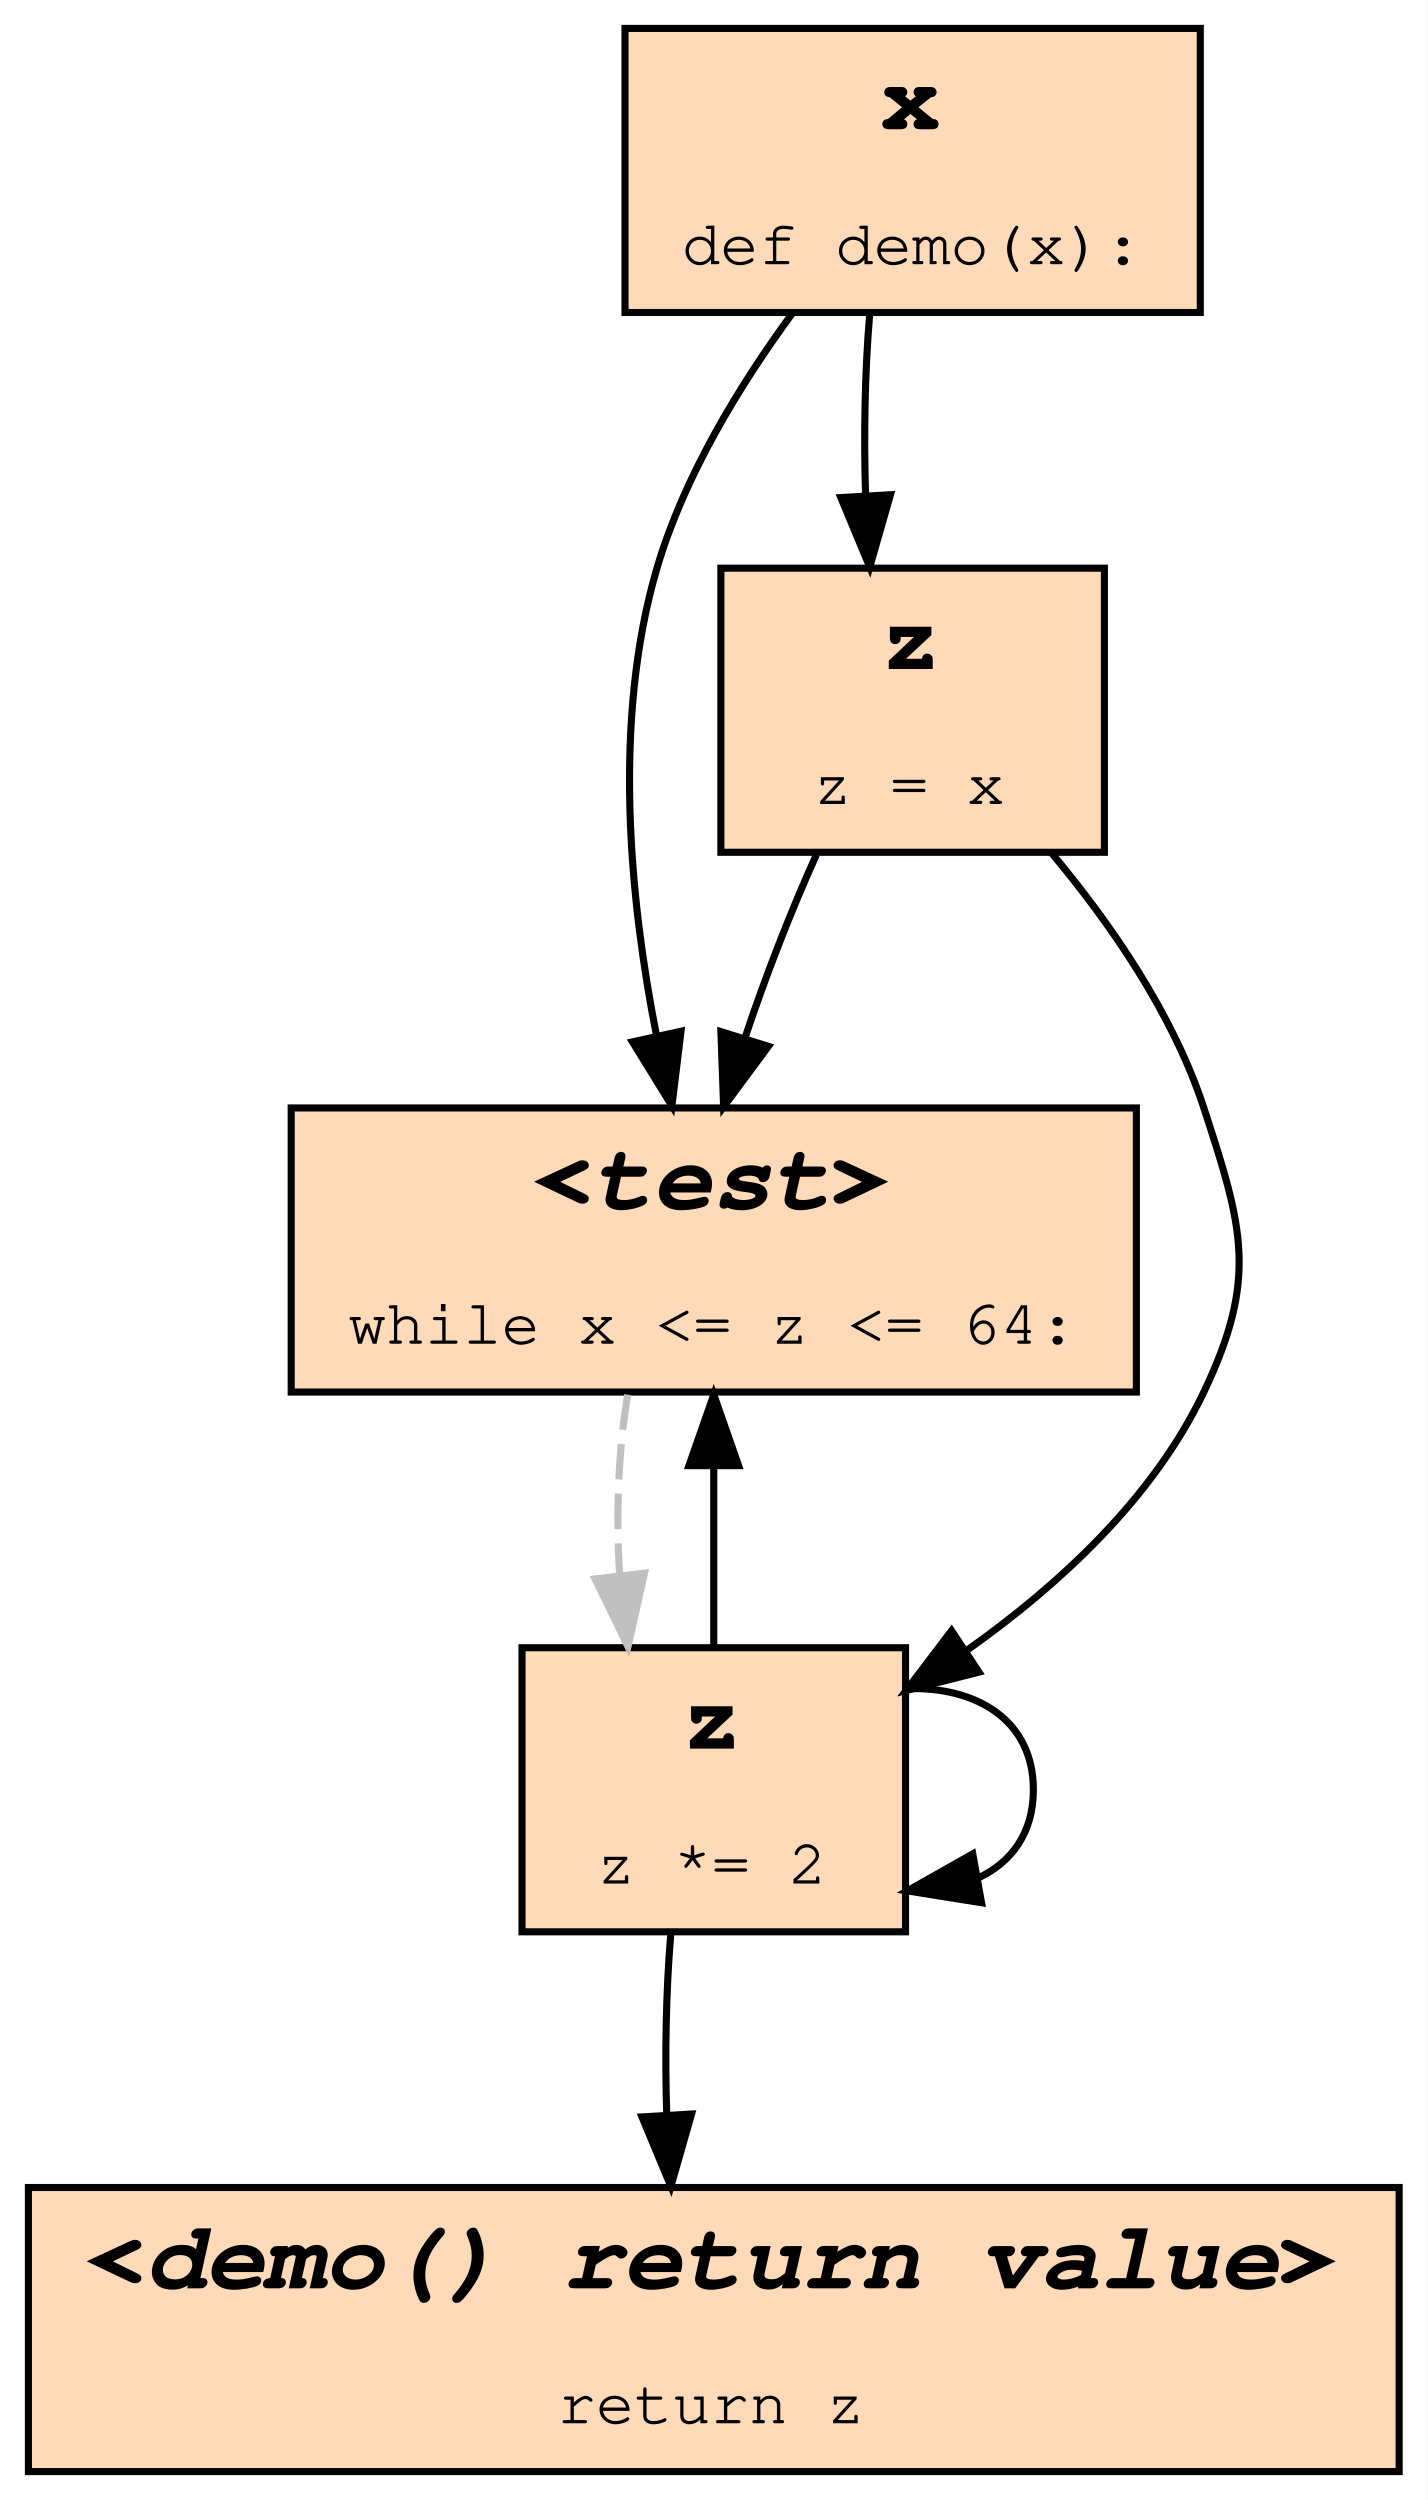
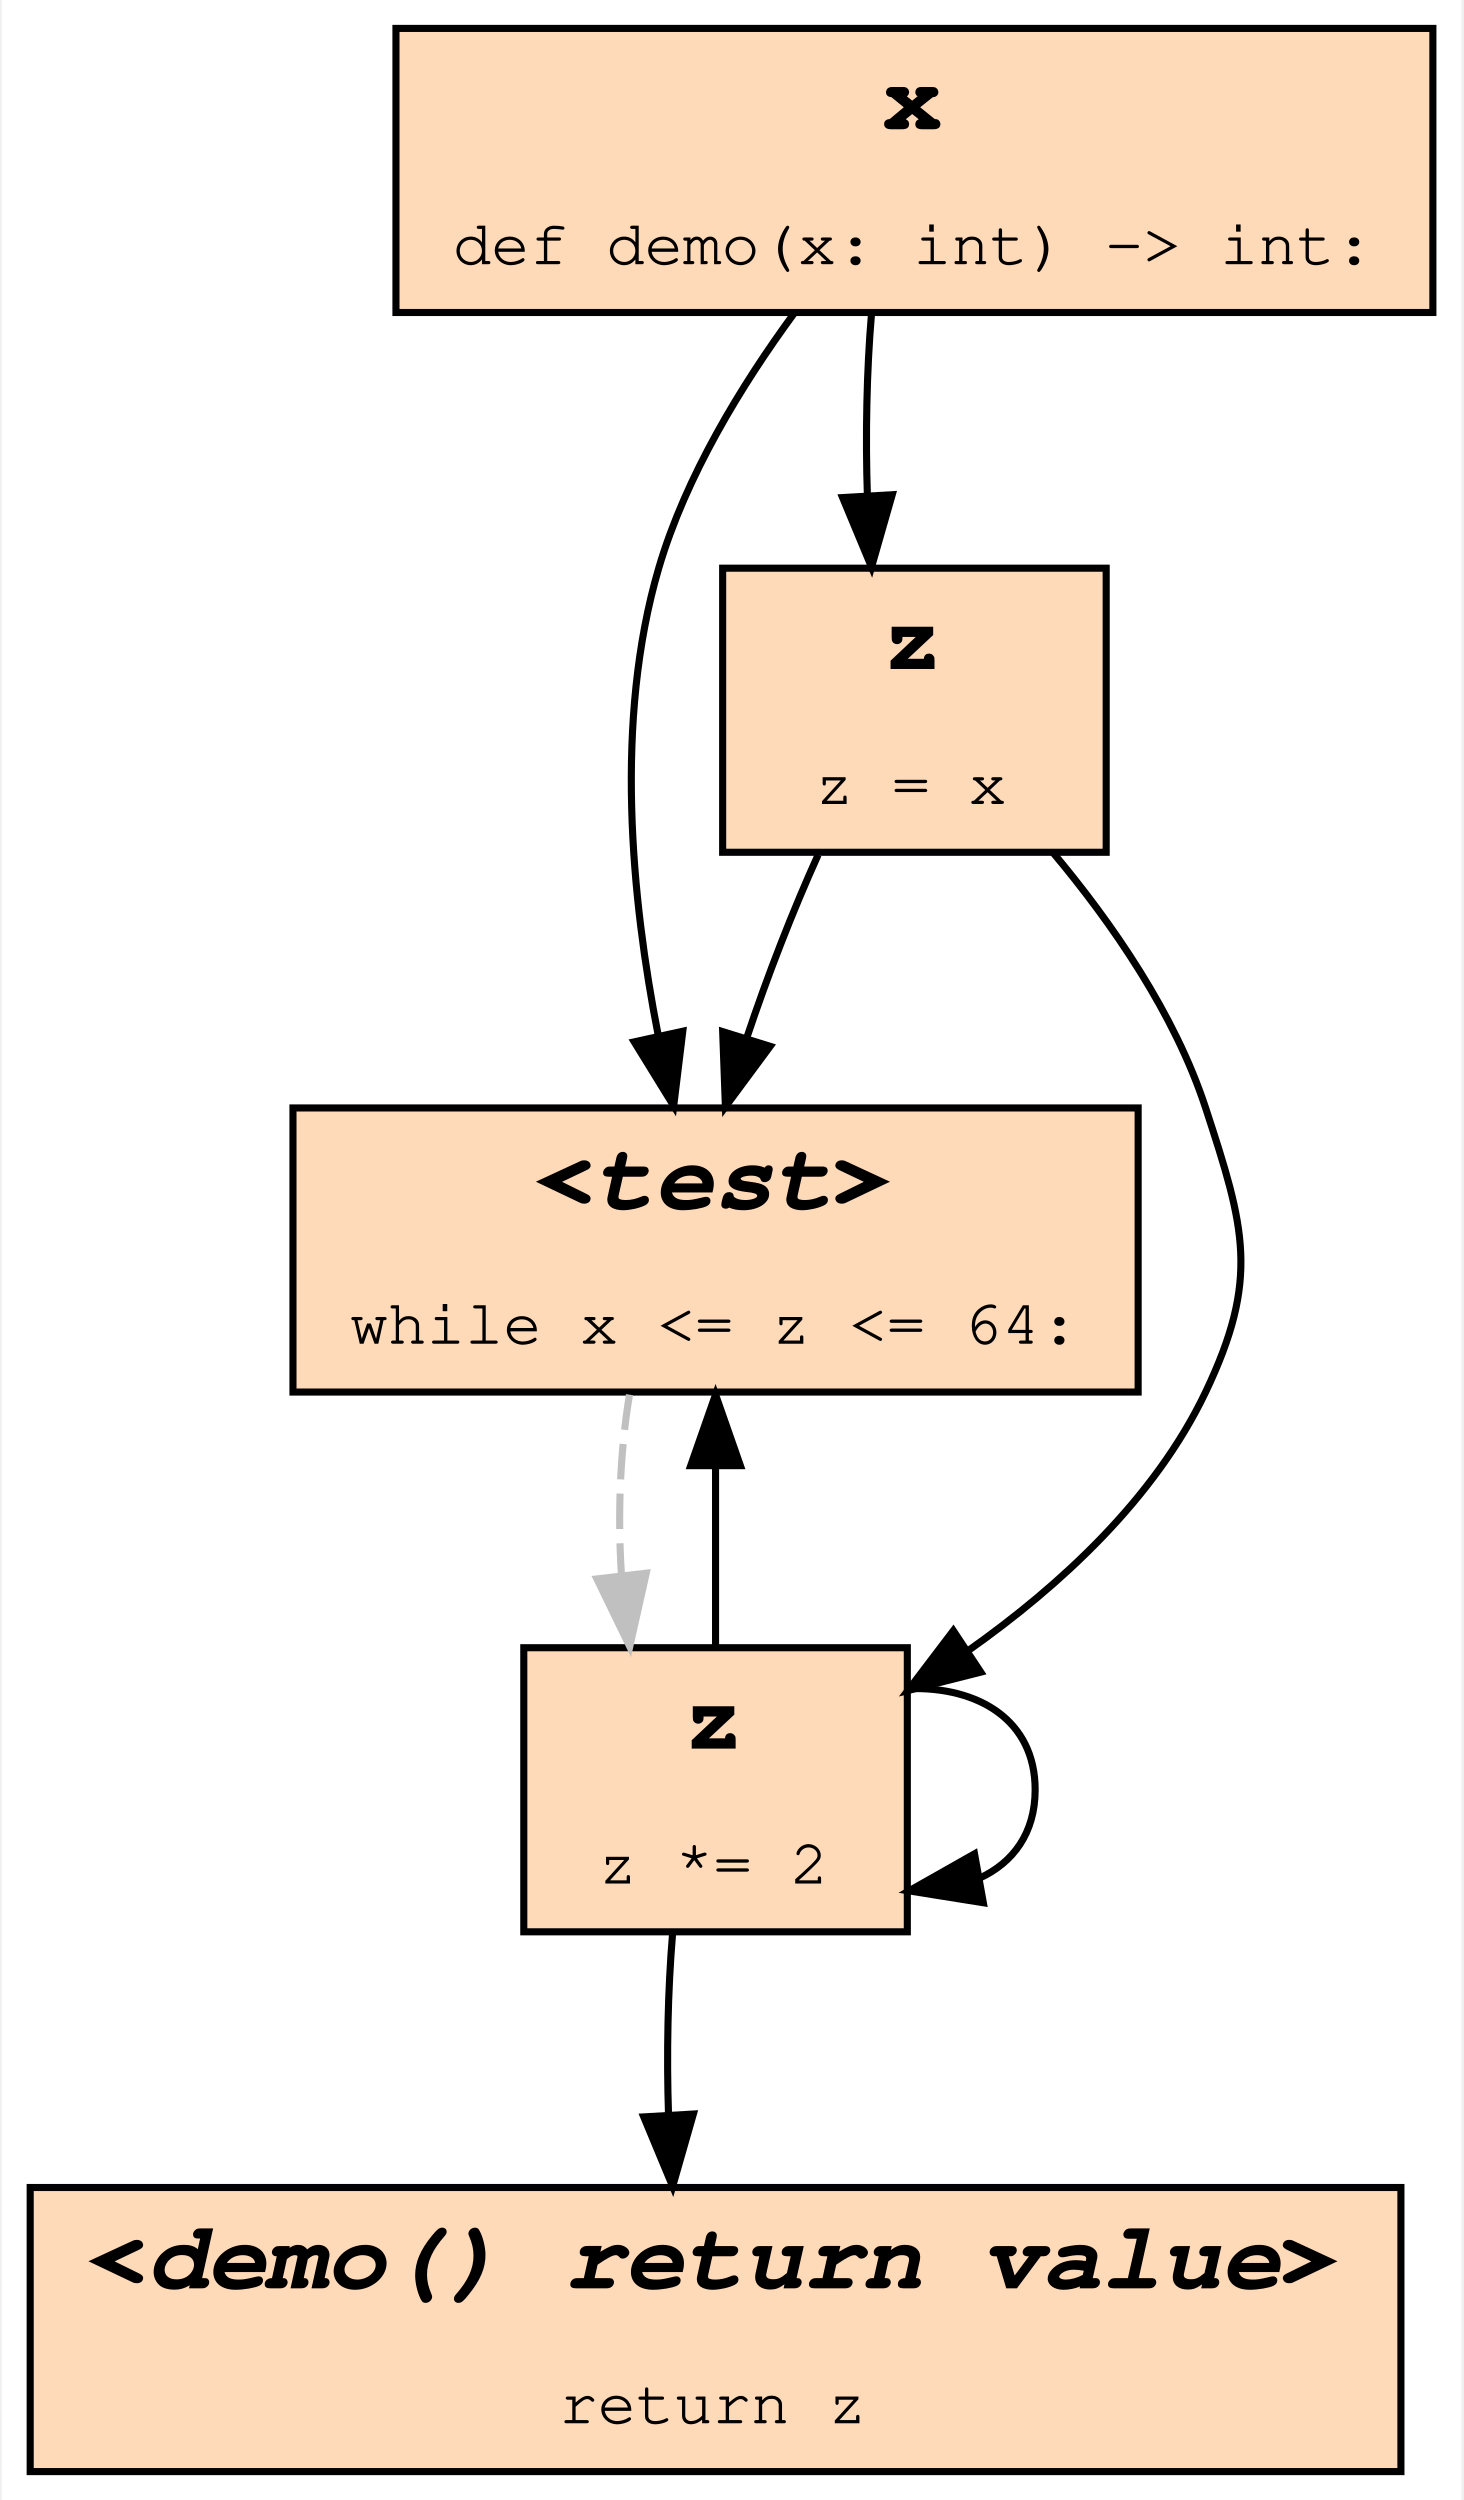
- <svg xmlns="http://www.w3.org/2000/svg" xmlns:xlink="http://www.w3.org/1999/xlink" width="201pt" height="352pt" viewBox="0.00 0.00 201.00 352.00">
+ <svg xmlns="http://www.w3.org/2000/svg" xmlns:xlink="http://www.w3.org/1999/xlink" width="206pt" height="352pt" viewBox="0.00 0.00 205.50 352.00">
  <g id="graph0" class="graph" transform="scale(1 1) rotate(0) translate(4 348)">
-     <polygon fill="#ffffff" stroke="transparent" points="-4,4 -4,-348 197,-348 197,4 -4,4" />
+     <polygon fill="#ffffff" stroke="transparent" points="-4,4 -4,-348 201.5,-348 201.5,4 -4,4" />
    <g id="node1" class="node">
      <g id="a_node1">
+         <a xlink:title="demo:2">
+           <polygon fill="#ffdab9" stroke="#000000" points="151.5,-268 97.5,-268 97.5,-228 151.5,-228 151.5,-268" />
+           <text text-anchor="start" x="120" y="-253.8" font-family="Fira Mono, Courier, monospace" font-weight="bold" font-size="14.00" fill="#000000">z</text>
+           <text text-anchor="start" x="110.5" y="-234.8" font-family="Fira Mono, Courier, monospace" font-size="9.00" fill="#000000">z = x</text>
+         </a>
+       </g>
+     </g>
+     <g id="node3" class="node">
+       <g id="a_node3">
        <a xlink:title="demo:3">
          <polygon fill="#ffdab9" stroke="#000000" points="156,-192 37,-192 37,-152 156,-152 156,-192" />
          <text text-anchor="start" x="71" y="-177.8" font-family="Fira Mono, Courier, monospace" font-weight="bold" font-style="italic" font-size="14.00" fill="#000000">&lt;test&gt;</text>
          <text text-anchor="start" x="45" y="-158.8" font-family="Fira Mono, Courier, monospace" font-size="9.00" fill="#000000">while x &lt;= z &lt;= 64:</text>
        </a>
      </g>
    </g>
-     <g id="node3" class="node">
-       <g id="a_node3">
+     <g id="edge3" class="edge">
+       <path fill="none" stroke="#000000" d="M110.939,-227.633C107.36,-219.733 103.783,-210.525 100.904,-201.901" />
+       <polygon fill="#000000" stroke="#000000" points="104.189,-200.676 97.887,-192.159 97.502,-202.747 104.189,-200.676" />
+     </g>
+     <g id="node4" class="node">
+       <g id="a_node4">
        <a xlink:title="demo:4">
          <polygon fill="#ffdab9" stroke="#000000" points="123.5,-116 69.5,-116 69.5,-76 123.5,-76 123.5,-116" />
          <text text-anchor="start" x="92" y="-101.8" font-family="Fira Mono, Courier, monospace" font-weight="bold" font-size="14.00" fill="#000000">z</text>
          <text text-anchor="start" x="80" y="-82.8" font-family="Fira Mono, Courier, monospace" font-size="9.00" fill="#000000">z *= 2</text>
        </a>
      </g>
    </g>
    <g id="edge6" class="edge">
-       <path fill="none" stroke="#c0c0c0" stroke-dasharray="5,2" d="M84.385,-151.633C83.064,-143.819 82.688,-134.725 83.257,-126.183" />
-       <polygon fill="#c0c0c0" stroke="#c0c0c0" points="86.744,-126.496 84.42,-116.159 79.791,-125.689 86.744,-126.496" />
+       <path fill="none" stroke="#000000" d="M143.977,-227.994C152.331,-218.029 161.156,-205.285 165.5,-192 171.024,-175.102 173.145,-168.05 165.5,-152 158.371,-137.032 145.069,-124.763 132.032,-115.564" />
+       <polygon fill="#000000" stroke="#000000" points="133.842,-112.565 123.571,-109.965 129.979,-118.402 133.842,-112.565" />
    </g>
    <g id="node2" class="node">
      <g id="a_node2">
        <a xlink:title="demo:1">
-           <polygon fill="#ffdab9" stroke="#000000" points="165,-344 84,-344 84,-304 165,-304 165,-344" />
+           <polygon fill="#ffdab9" stroke="#000000" points="197.5,-344 51.5,-344 51.5,-304 197.5,-304 197.5,-344" />
          <text text-anchor="start" x="120" y="-329.8" font-family="Fira Mono, Courier, monospace" font-weight="bold" font-size="14.00" fill="#000000">x</text>
-           <text text-anchor="start" x="92" y="-310.8" font-family="Fira Mono, Courier, monospace" font-size="9.00" fill="#000000">def demo(x):</text>
+           <text text-anchor="start" x="59.5" y="-310.8" font-family="Fira Mono, Courier, monospace" font-size="9.00" fill="#000000">def demo(x: int) -&gt; int:</text>
        </a>
      </g>
    </g>
    <g id="edge1" class="edge">
+       <path fill="none" stroke="#000000" d="M118.443,-303.633C117.782,-295.819 117.594,-286.725 117.879,-278.183" />
+       <polygon fill="#000000" stroke="#000000" points="121.375,-278.345 118.46,-268.159 114.387,-277.94 121.375,-278.345" />
+     </g>
+     <g id="edge4" class="edge">
      <path fill="none" stroke="#000000" d="M107.556,-303.875C100.158,-293.787 92.311,-280.975 88.5,-268 82.217,-246.608 84.647,-221.462 88.42,-202.273" />
      <polygon fill="#000000" stroke="#000000" points="91.886,-202.805 90.607,-192.288 85.048,-201.307 91.886,-202.805" />
    </g>
-     <g id="node4" class="node">
-       <g id="a_node4">
-         <a xlink:title="demo:2">
-           <polygon fill="#ffdab9" stroke="#000000" points="151.5,-268 97.5,-268 97.5,-228 151.5,-228 151.5,-268" />
-           <text text-anchor="start" x="120" y="-253.8" font-family="Fira Mono, Courier, monospace" font-weight="bold" font-size="14.00" fill="#000000">z</text>
-           <text text-anchor="start" x="110.5" y="-234.8" font-family="Fira Mono, Courier, monospace" font-size="9.00" fill="#000000">z = x</text>
-         </a>
-       </g>
-     </g>
    <g id="edge7" class="edge">
-       <path fill="none" stroke="#000000" d="M118.443,-303.633C117.782,-295.819 117.594,-286.725 117.879,-278.183" />
-       <polygon fill="#000000" stroke="#000000" points="121.375,-278.345 118.46,-268.159 114.387,-277.94 121.375,-278.345" />
+       <path fill="none" stroke="#c0c0c0" stroke-dasharray="5,2" d="M84.385,-151.633C83.064,-143.819 82.688,-134.725 83.257,-126.183" />
+       <polygon fill="#c0c0c0" stroke="#c0c0c0" points="86.744,-126.496 84.42,-116.159 79.791,-125.689 86.744,-126.496" />
    </g>
    <g id="edge2" class="edge">
      <path fill="none" stroke="#000000" d="M96.5,-116.159C96.5,-123.951 96.5,-133.038 96.5,-141.59" />
      <polygon fill="#000000" stroke="#000000" points="93,-141.633 96.5,-151.633 100,-141.633 93,-141.633" />
    </g>
-     <g id="edge4" class="edge">
+     <g id="edge5" class="edge">
      <path fill="none" stroke="#000000" d="M123.741,-110.236C133.524,-110.542 141.5,-105.797 141.5,-96 141.5,-89.877 138.384,-85.727 133.659,-83.551" />
      <polygon fill="#000000" stroke="#000000" points="134.203,-80.092 123.741,-81.764 132.962,-86.981 134.203,-80.092" />
    </g>
    <g id="node5" class="node">
      <g id="a_node5">
        <a xlink:title="demo:5">
          <polygon fill="#ffdab9" stroke="#000000" points="193,-40 0,-40 0,0 193,0 193,-40" />
          <text text-anchor="start" x="8" y="-25.8" font-family="Fira Mono, Courier, monospace" font-weight="bold" font-style="italic" font-size="14.00" fill="#000000">&lt;demo() return value&gt;</text>
          <text text-anchor="start" x="74.5" y="-6.8" font-family="Fira Mono, Courier, monospace" font-size="9.00" fill="#000000">return z</text>
        </a>
      </g>
    </g>
    <g id="edge8" class="edge">
      <path fill="none" stroke="#000000" d="M90.443,-75.633C89.782,-67.819 89.594,-58.725 89.879,-50.183" />
      <polygon fill="#000000" stroke="#000000" points="93.375,-50.345 90.46,-40.159 86.387,-49.94 93.375,-50.345" />
    </g>
-     <g id="edge3" class="edge">
-       <path fill="none" stroke="#000000" d="M110.939,-227.633C107.36,-219.733 103.783,-210.525 100.904,-201.901" />
-       <polygon fill="#000000" stroke="#000000" points="104.189,-200.676 97.887,-192.159 97.502,-202.747 104.189,-200.676" />
-     </g>
-     <g id="edge5" class="edge">
-       <path fill="none" stroke="#000000" d="M143.977,-227.994C152.331,-218.029 161.156,-205.285 165.5,-192 171.024,-175.102 173.145,-168.05 165.5,-152 158.371,-137.032 145.069,-124.763 132.032,-115.564" />
-       <polygon fill="#000000" stroke="#000000" points="133.842,-112.565 123.571,-109.965 129.979,-118.402 133.842,-112.565" />
-     </g>
  </g>
</svg>
